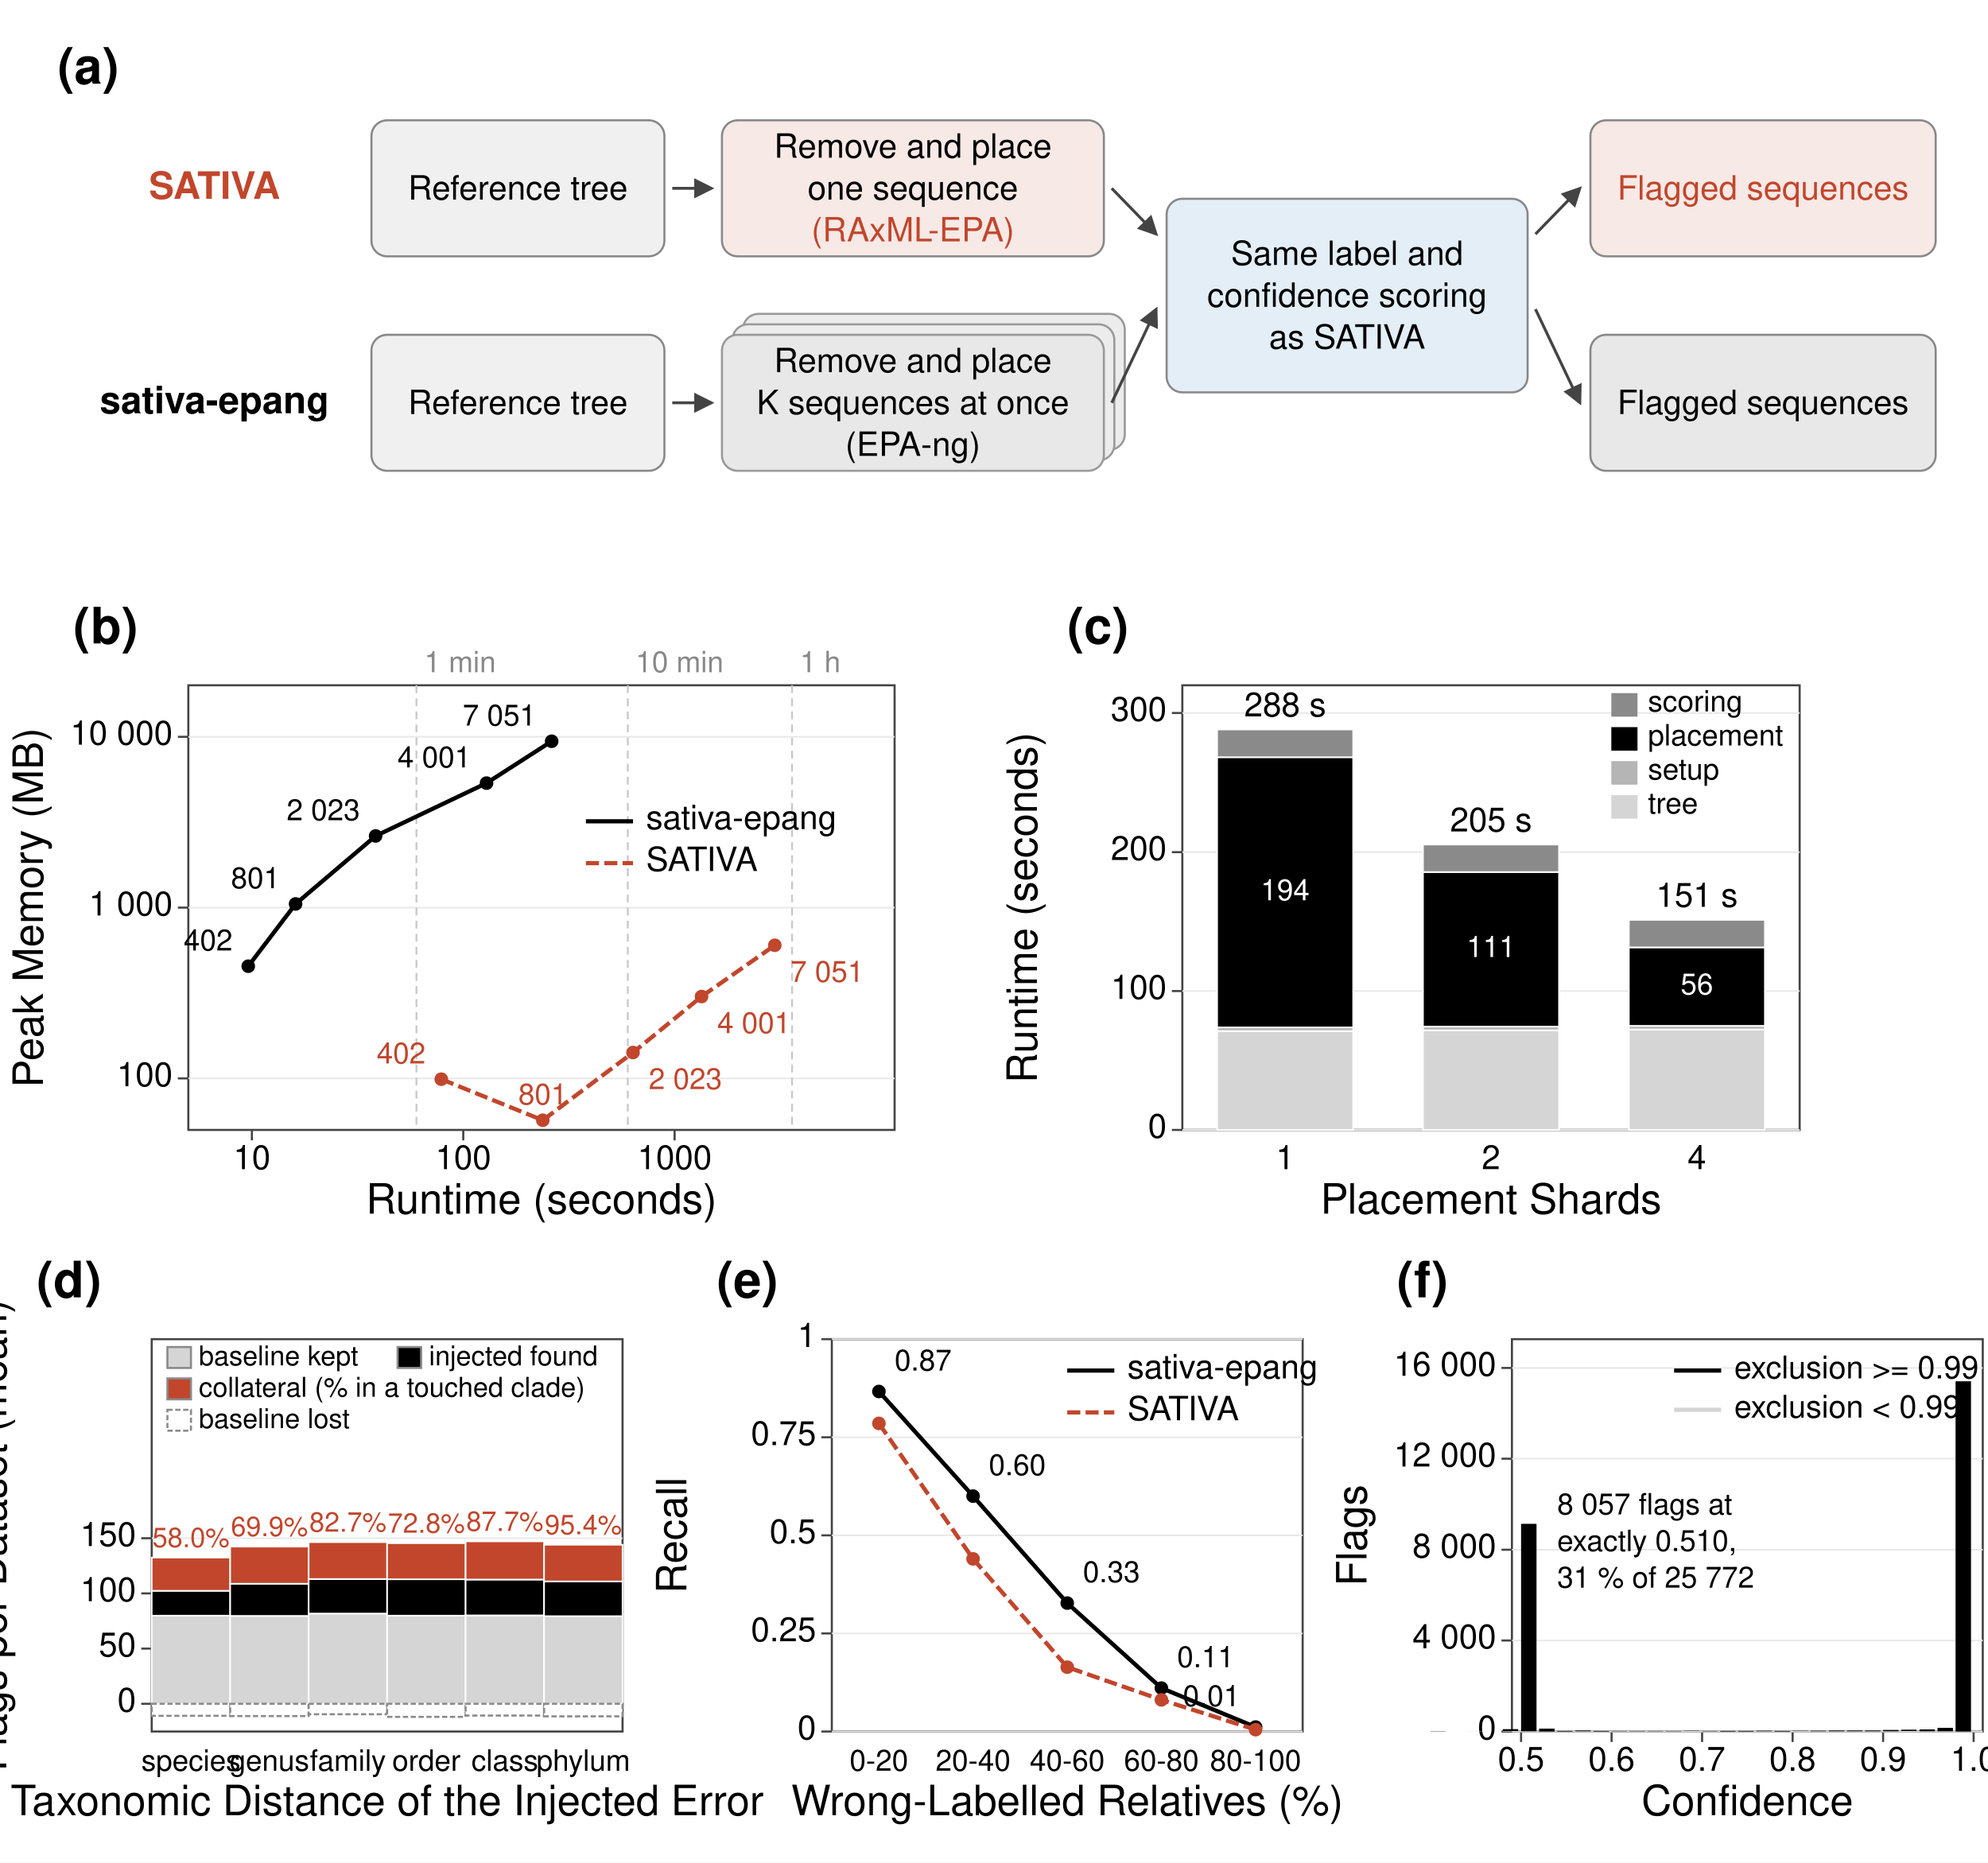
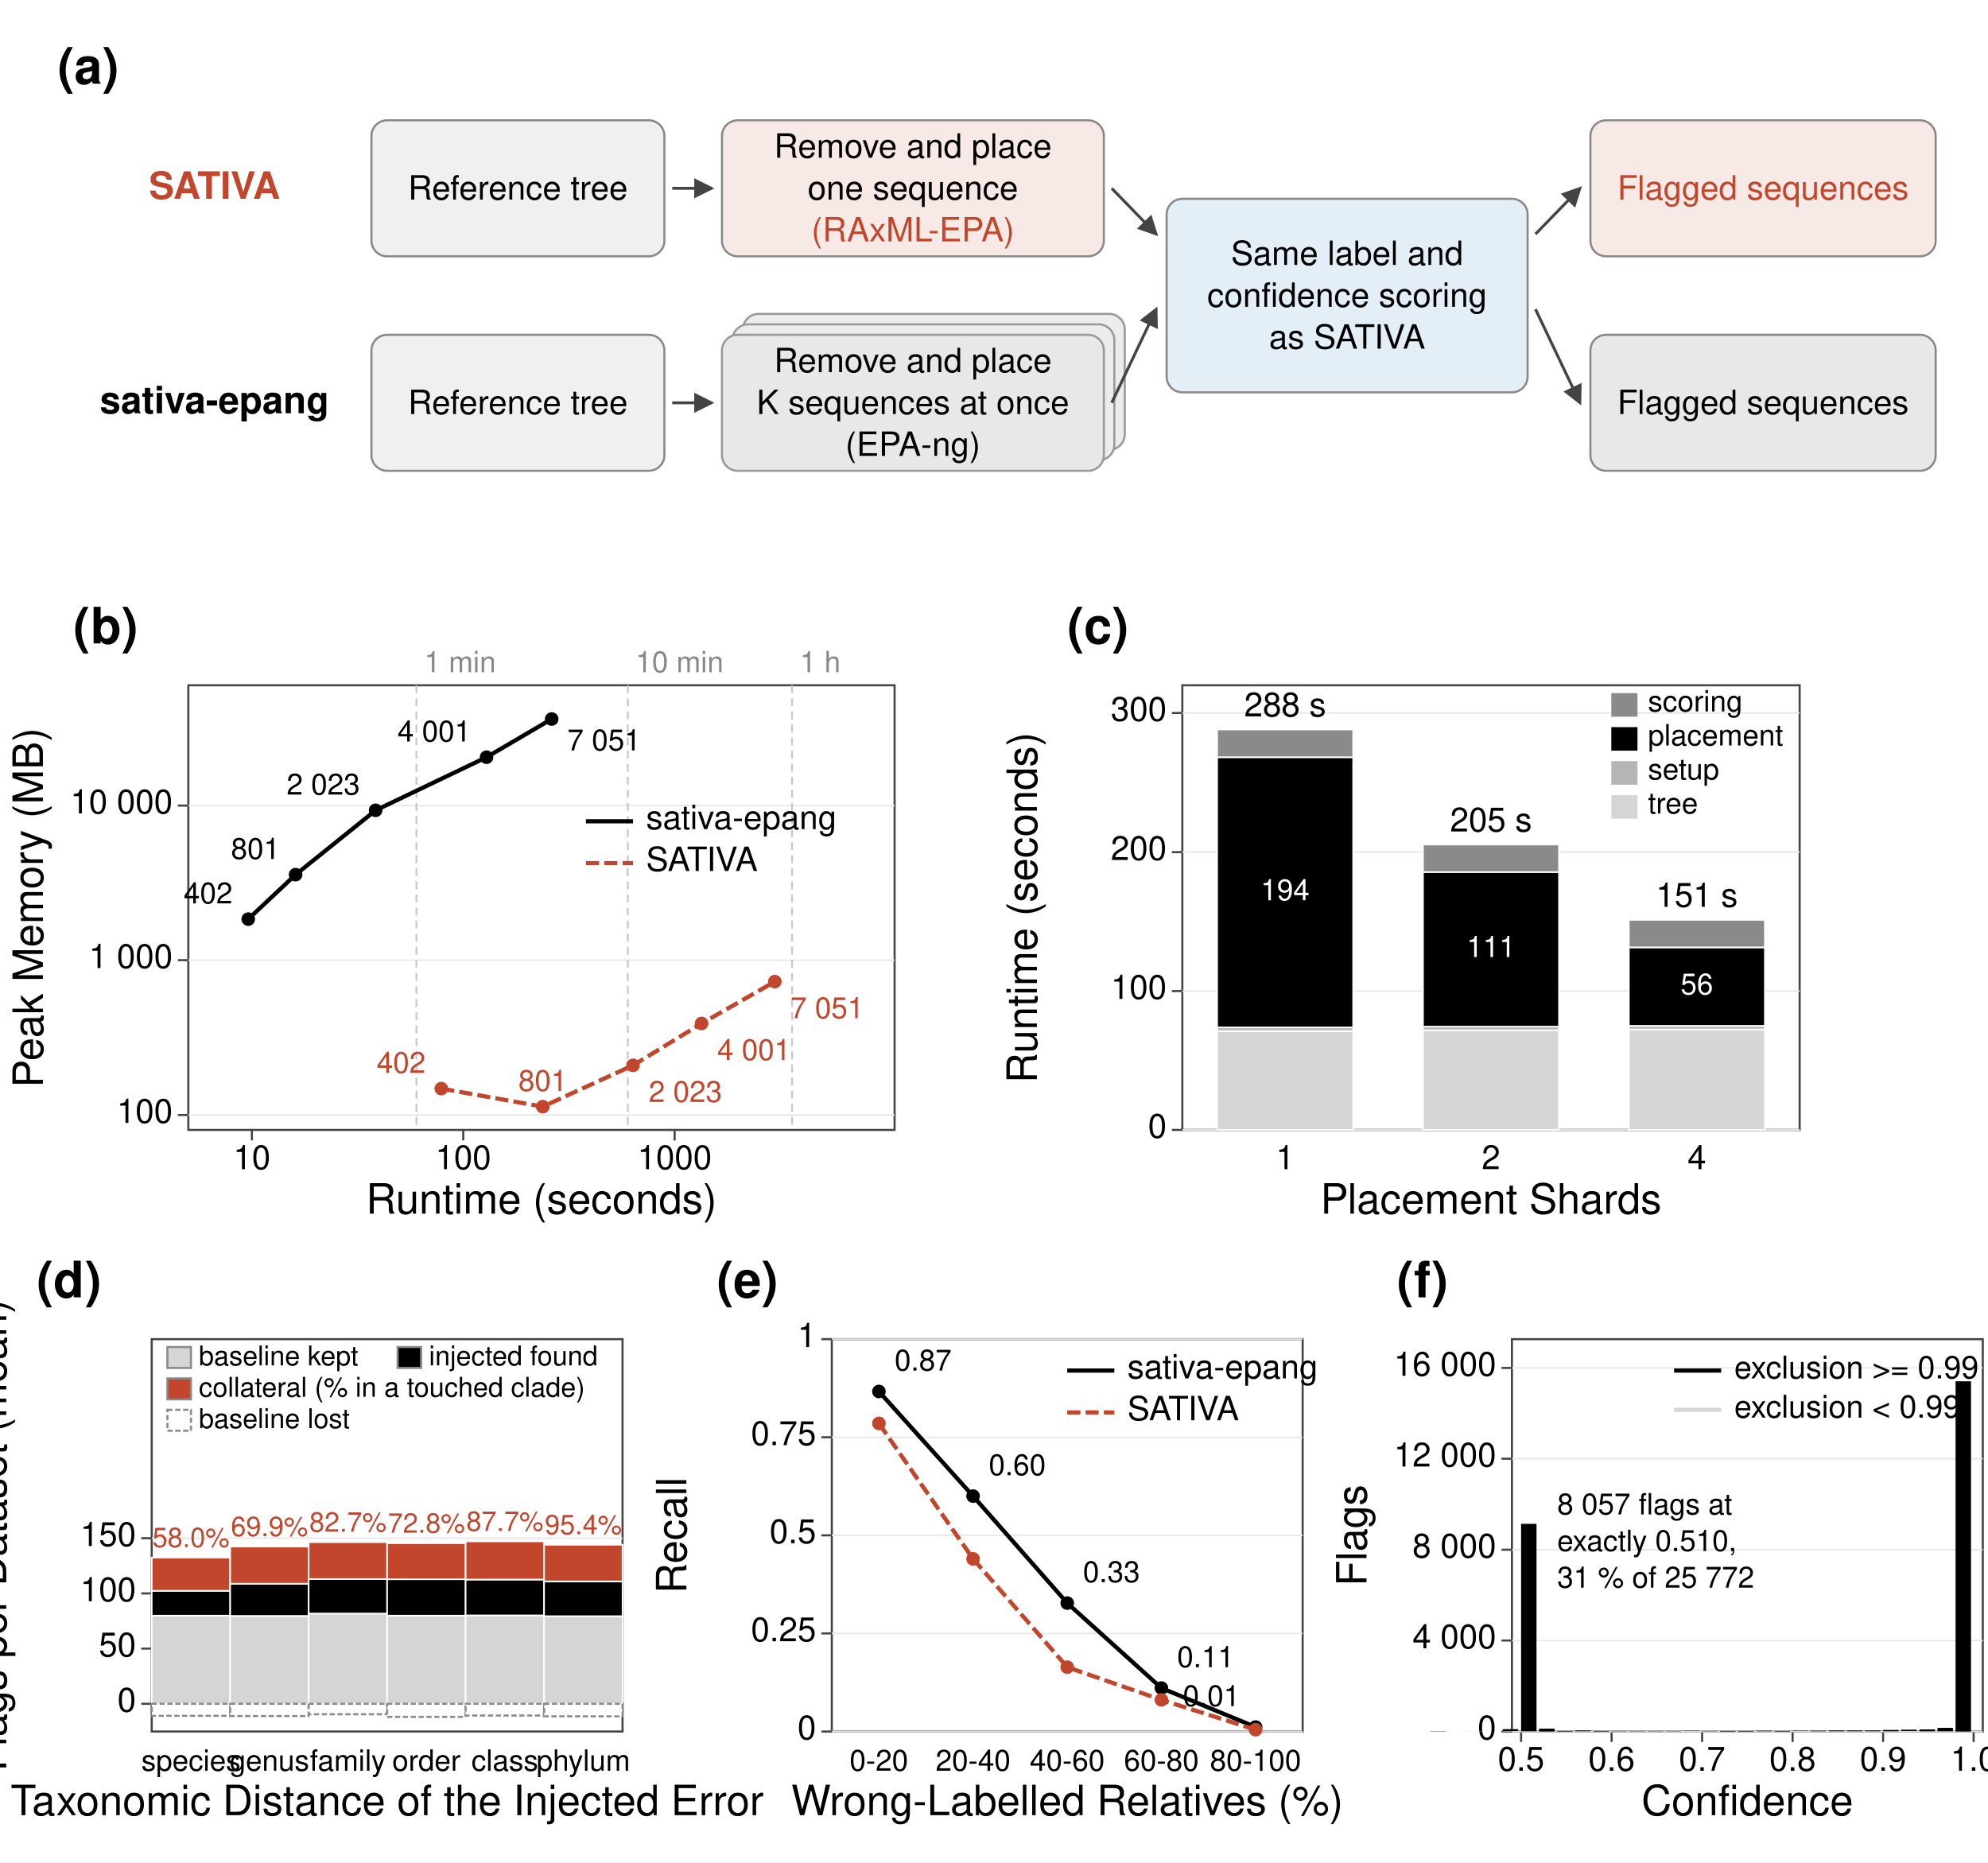
<svg xmlns="http://www.w3.org/2000/svg" width="760" height="712" viewBox="0 0 760 712" font-family="Helvetica,Arial,sans-serif">
  <rect width="760" height="712" fill="#fff" />
  <defs>
    <marker id="head" markerWidth="7" markerHeight="7" refX="6" refY="3.5" orient="auto">
      <path d="M0,0 L7,3.5 L0,7 z" fill="#444" />
    </marker>
  </defs>
  <text x="22.0" y="32.0" font-size="19.2" fill="#000" font-weight="bold" text-anchor="start">(a)</text>
  <text x="82.0" y="76.0" font-size="14.4" fill="#c1462c" font-weight="bold" text-anchor="middle">SATIVA</text>
  <text x="82.0" y="158.0" font-size="14.4" fill="#000000" font-weight="bold" text-anchor="middle">sativa-epang</text>
  <rect x="142" y="46" width="112" height="52" rx="6" fill="#f0f0f0" stroke="#888" stroke-width="0.8" />
  <text x="198.0" y="76.3" font-size="12.8" fill="#000" font-weight="normal" text-anchor="middle">Reference tree</text>
  <rect x="142" y="128" width="112" height="52" rx="6" fill="#f0f0f0" stroke="#888" stroke-width="0.8" />
  <text x="198.0" y="158.3" font-size="12.8" fill="#000" font-weight="normal" text-anchor="middle">Reference tree</text>
  <rect x="276" y="46" width="146" height="52" rx="6" fill="#f7e9e6" stroke="#888" stroke-width="0.8" />
  <text x="349.0" y="60.3" font-size="12.8" fill="#000" font-weight="normal" text-anchor="middle">Remove and place</text>
  <text x="349.0" y="76.3" font-size="12.8" fill="#000" font-weight="normal" text-anchor="middle">one sequence</text>
  <text x="349.0" y="92.3" font-size="12.8" fill="#c1462c" font-weight="normal" text-anchor="middle">(RAxML-EPA)</text>
  <rect x="284" y="120" width="146" height="52" rx="6" fill="#ececec" stroke="#999" stroke-width="0.8" />
  <rect x="280" y="124" width="146" height="52" rx="6" fill="#ececec" stroke="#999" stroke-width="0.8" />
  <rect x="276" y="128" width="146" height="52" rx="6" fill="#e8e8e8" stroke="#999" stroke-width="0.8" />
  <text x="349.0" y="142.3" font-size="12.8" fill="#000" font-weight="normal" text-anchor="middle">Remove and place</text>
  <text x="349.0" y="158.3" font-size="12.8" fill="#000" font-weight="normal" text-anchor="middle">K sequences at once</text>
  <text x="349.0" y="174.3" font-size="12.8" fill="#000000" font-weight="normal" text-anchor="middle">(EPA-ng)</text>
  <rect x="446" y="76.0" width="138" height="74" rx="6" fill="#e3eef7" stroke="#888" stroke-width="0.8" />
  <text x="515.0" y="101.3" font-size="12.8" fill="#000" font-weight="normal" text-anchor="middle">Same label and</text>
  <text x="515.0" y="117.3" font-size="12.8" fill="#000" font-weight="normal" text-anchor="middle">confidence scoring</text>
  <text x="515.0" y="133.3" font-size="12.8" fill="#000" font-weight="normal" text-anchor="middle">as SATIVA</text>
  <rect x="608" y="46" width="132" height="52" rx="6" fill="#f7e9e6" stroke="#888" stroke-width="0.8" />
  <text x="674.0" y="76.3" font-size="12.8" fill="#c1462c" font-weight="normal" text-anchor="middle">Flagged sequences</text>
  <rect x="608" y="128" width="132" height="52" rx="6" fill="#e8e8e8" stroke="#888" stroke-width="0.8" />
  <text x="674.0" y="158.3" font-size="12.8" fill="#000000" font-weight="normal" text-anchor="middle">Flagged sequences</text>
  <line x1="257.0" y1="72.0" x2="272.0" y2="72.0" stroke="#444" stroke-width="1.1" marker-end="url(#head)" />
  <line x1="425.0" y1="72.0" x2="442.0" y2="89.5" stroke="#444" stroke-width="1.1" marker-end="url(#head)" />
  <line x1="587.0" y1="89.5" x2="604.0" y2="72.0" stroke="#444" stroke-width="1.1" marker-end="url(#head)" />
  <line x1="257.0" y1="154.0" x2="272.0" y2="154.0" stroke="#444" stroke-width="1.1" marker-end="url(#head)" />
  <line x1="425.0" y1="154.0" x2="442.0" y2="118.2" stroke="#444" stroke-width="1.1" marker-end="url(#head)" />
  <line x1="587.0" y1="118.2" x2="604.0" y2="154.0" stroke="#444" stroke-width="1.1" marker-end="url(#head)" />
  <rect x="72" y="262" width="270" height="170" fill="none" stroke="#444" stroke-width="0.8" />
  <text x="28.0" y="246.0" font-size="19.2" fill="#000" font-weight="bold" text-anchor="start">(b)</text>
  <text x="207.0" y="464.0" font-size="16.0" fill="#000" font-weight="normal" text-anchor="middle">Runtime (seconds)</text>
  <text x="16.4" y="347.0" font-size="16.0" fill="#000" font-weight="normal" text-anchor="middle" transform="rotate(-90 16.4 347.0)">Peak Memory (MB)</text>
  <line x1="96.3" y1="432" x2="96.3" y2="436" stroke="#444" stroke-width="0.8" />
  <text x="96.3" y="447.0" font-size="12.8" fill="#000" font-weight="normal" text-anchor="middle">10</text>
  <line x1="177.1" y1="432" x2="177.1" y2="436" stroke="#444" stroke-width="0.8" />
  <text x="177.1" y="447.0" font-size="12.8" fill="#000" font-weight="normal" text-anchor="middle">100</text>
  <line x1="257.9" y1="432" x2="257.9" y2="436" stroke="#444" stroke-width="0.8" />
  <text x="257.9" y="447.0" font-size="12.8" fill="#000" font-weight="normal" text-anchor="middle">1000</text>
-   <line x1="72" y1="412.3" x2="342" y2="412.3" stroke="#e8e8e8" stroke-width="0.6" />
-   <line x1="68" y1="412.3" x2="72" y2="412.3" stroke="#444" stroke-width="0.8" />
-   <text x="66.0" y="415.3" font-size="12.8" fill="#000" font-weight="normal" text-anchor="end">100</text>
-   <line x1="72" y1="347.0" x2="342" y2="347.0" stroke="#e8e8e8" stroke-width="0.6" />
-   <line x1="68" y1="347.0" x2="72" y2="347.0" stroke="#444" stroke-width="0.8" />
-   <text x="66.0" y="350.0" font-size="12.8" fill="#000" font-weight="normal" text-anchor="end">1 000</text>
-   <line x1="72" y1="281.7" x2="342" y2="281.7" stroke="#e8e8e8" stroke-width="0.6" />
-   <line x1="68" y1="281.7" x2="72" y2="281.7" stroke="#444" stroke-width="0.8" />
-   <text x="66.0" y="284.7" font-size="12.8" fill="#000" font-weight="normal" text-anchor="end">10 000</text>
+   <line x1="72" y1="426.3" x2="342" y2="426.3" stroke="#e8e8e8" stroke-width="0.6" />
+   <line x1="68" y1="426.3" x2="72" y2="426.3" stroke="#444" stroke-width="0.8" />
+   <text x="66.0" y="429.3" font-size="12.8" fill="#000" font-weight="normal" text-anchor="end">100</text>
+   <line x1="72" y1="367.1" x2="342" y2="367.1" stroke="#e8e8e8" stroke-width="0.6" />
+   <line x1="68" y1="367.1" x2="72" y2="367.1" stroke="#444" stroke-width="0.8" />
+   <text x="66.0" y="370.1" font-size="12.8" fill="#000" font-weight="normal" text-anchor="end">1 000</text>
+   <line x1="72" y1="308.0" x2="342" y2="308.0" stroke="#e8e8e8" stroke-width="0.6" />
+   <line x1="68" y1="308.0" x2="72" y2="308.0" stroke="#444" stroke-width="0.8" />
+   <text x="66.0" y="311.0" font-size="12.8" fill="#000" font-weight="normal" text-anchor="end">10 000</text>
  <line x1="159.2" y1="262" x2="159.2" y2="432" stroke="#c8c8c8" stroke-width="0.7" stroke-dasharray="3 2" />
  <text x="162.2" y="257.0" font-size="11.2" fill="#888" font-weight="normal" text-anchor="start">1 min</text>
  <line x1="240.0" y1="262" x2="240.0" y2="432" stroke="#c8c8c8" stroke-width="0.7" stroke-dasharray="3 2" />
  <text x="243.0" y="257.0" font-size="11.2" fill="#888" font-weight="normal" text-anchor="start">10 min</text>
  <line x1="302.8" y1="262" x2="302.8" y2="432" stroke="#c8c8c8" stroke-width="0.7" stroke-dasharray="3 2" />
  <text x="305.8" y="257.0" font-size="11.2" fill="#888" font-weight="normal" text-anchor="start">1 h</text>
-   <path d="M168.7,412.6 L207.5,428.3 L242.0,402.4 L268.2,381.0 L296.2,361.4" fill="none" stroke="#c1462c" stroke-width="1.6" stroke-dasharray="5 2" />
-   <circle cx="168.7" cy="412.6" r="2.6" fill="#c1462c" />
-   <circle cx="207.5" cy="428.3" r="2.6" fill="#c1462c" />
-   <circle cx="242.0" cy="402.4" r="2.6" fill="#c1462c" />
-   <circle cx="268.2" cy="381.0" r="2.6" fill="#c1462c" />
-   <circle cx="296.2" cy="361.4" r="2.6" fill="#c1462c" />
-   <path d="M94.9,369.4 L113.0,345.6 L143.6,319.6 L186.0,299.4 L210.9,283.4" fill="none" stroke="#000000" stroke-width="1.6" />
-   <circle cx="94.9" cy="369.4" r="2.6" fill="#000000" />
-   <circle cx="113.0" cy="345.6" r="2.6" fill="#000000" />
-   <circle cx="143.6" cy="319.6" r="2.6" fill="#000000" />
-   <circle cx="186.0" cy="299.4" r="2.6" fill="#000000" />
-   <circle cx="210.9" cy="283.4" r="2.6" fill="#000000" />
-   <text x="88.9" y="363.4" font-size="11.2" fill="#000000" font-weight="normal" text-anchor="end">402</text>
-   <text x="107.0" y="339.6" font-size="11.2" fill="#000000" font-weight="normal" text-anchor="end">801</text>
-   <text x="137.6" y="313.6" font-size="11.2" fill="#000000" font-weight="normal" text-anchor="end">2 023</text>
-   <text x="180.0" y="293.4" font-size="11.2" fill="#000000" font-weight="normal" text-anchor="end">4 001</text>
-   <text x="204.9" y="277.4" font-size="11.2" fill="#000000" font-weight="normal" text-anchor="end">7 051</text>
-   <text x="162.7" y="406.6" font-size="11.2" fill="#c1462c" font-weight="normal" text-anchor="end">402</text>
-   <text x="207.5" y="422.3" font-size="11.2" fill="#c1462c" font-weight="normal" text-anchor="middle">801</text>
-   <text x="248.0" y="416.4" font-size="11.2" fill="#c1462c" font-weight="normal" text-anchor="start">2 023</text>
-   <text x="274.2" y="395.0" font-size="11.2" fill="#c1462c" font-weight="normal" text-anchor="start">4 001</text>
-   <text x="302.2" y="375.4" font-size="11.2" fill="#c1462c" font-weight="normal" text-anchor="start">7 051</text>
+   <path d="M168.7,416.2 L207.5,423.1 L242.0,407.3 L268.2,391.3 L296.2,375.3" fill="none" stroke="#c1462c" stroke-width="1.6" stroke-dasharray="5 2" />
+   <circle cx="168.7" cy="416.2" r="2.6" fill="#c1462c" />
+   <circle cx="207.5" cy="423.1" r="2.6" fill="#c1462c" />
+   <circle cx="242.0" cy="407.3" r="2.6" fill="#c1462c" />
+   <circle cx="268.2" cy="391.3" r="2.6" fill="#c1462c" />
+   <circle cx="296.2" cy="375.3" r="2.6" fill="#c1462c" />
+   <path d="M94.9,351.4 L113.0,334.4 L143.6,309.8 L186.0,289.5 L210.9,274.9" fill="none" stroke="#000000" stroke-width="1.6" />
+   <circle cx="94.9" cy="351.4" r="2.6" fill="#000000" />
+   <circle cx="113.0" cy="334.4" r="2.6" fill="#000000" />
+   <circle cx="143.6" cy="309.8" r="2.6" fill="#000000" />
+   <circle cx="186.0" cy="289.5" r="2.6" fill="#000000" />
+   <circle cx="210.9" cy="274.9" r="2.6" fill="#000000" />
+   <text x="88.9" y="345.4" font-size="11.2" fill="#000000" font-weight="normal" text-anchor="end">402</text>
+   <text x="107.0" y="328.4" font-size="11.2" fill="#000000" font-weight="normal" text-anchor="end">801</text>
+   <text x="137.6" y="303.8" font-size="11.2" fill="#000000" font-weight="normal" text-anchor="end">2 023</text>
+   <text x="180.0" y="283.5" font-size="11.2" fill="#000000" font-weight="normal" text-anchor="end">4 001</text>
+   <text x="216.9" y="286.9" font-size="11.2" fill="#000000" font-weight="normal" text-anchor="start">7 051</text>
+   <text x="162.7" y="410.2" font-size="11.2" fill="#c1462c" font-weight="normal" text-anchor="end">402</text>
+   <text x="207.5" y="417.1" font-size="11.2" fill="#c1462c" font-weight="normal" text-anchor="middle">801</text>
+   <text x="248.0" y="421.3" font-size="11.2" fill="#c1462c" font-weight="normal" text-anchor="start">2 023</text>
+   <text x="274.2" y="405.3" font-size="11.2" fill="#c1462c" font-weight="normal" text-anchor="start">4 001</text>
+   <text x="302.2" y="389.3" font-size="11.2" fill="#c1462c" font-weight="normal" text-anchor="start">7 051</text>
  <line x1="224" y1="314.0" x2="242" y2="314.0" stroke="#000000" stroke-width="1.6" />
  <text x="247.0" y="317.0" font-size="12.8" fill="#000" font-weight="normal" text-anchor="start">sativa-epang</text>
  <line x1="224" y1="330.0" x2="242" y2="330.0" stroke="#c1462c" stroke-width="1.6" stroke-dasharray="5 2" />
  <text x="247.0" y="333.0" font-size="12.8" fill="#000" font-weight="normal" text-anchor="start">SATIVA</text>
  <rect x="452" y="262" width="236" height="170" fill="none" stroke="#444" stroke-width="0.8" />
  <text x="408.0" y="246.0" font-size="19.2" fill="#000" font-weight="bold" text-anchor="start">(c)</text>
  <text x="570.0" y="464.0" font-size="16.0" fill="#000" font-weight="normal" text-anchor="middle">Placement Shards</text>
  <text x="396.4" y="347.0" font-size="16.0" fill="#000" font-weight="normal" text-anchor="middle" transform="rotate(-90 396.4 347.0)">Runtime (seconds)</text>
  <line x1="452" y1="432.0" x2="688" y2="432.0" stroke="#e8e8e8" stroke-width="0.6" />
  <line x1="448" y1="432.0" x2="452" y2="432.0" stroke="#444" stroke-width="0.8" />
  <text x="446.0" y="435.0" font-size="12.8" fill="#000" font-weight="normal" text-anchor="end">0</text>
  <line x1="452" y1="378.9" x2="688" y2="378.9" stroke="#e8e8e8" stroke-width="0.6" />
  <line x1="448" y1="378.9" x2="452" y2="378.9" stroke="#444" stroke-width="0.8" />
  <text x="446.0" y="381.9" font-size="12.8" fill="#000" font-weight="normal" text-anchor="end">100</text>
  <line x1="452" y1="325.8" x2="688" y2="325.8" stroke="#e8e8e8" stroke-width="0.6" />
  <line x1="448" y1="325.8" x2="452" y2="325.8" stroke="#444" stroke-width="0.8" />
  <text x="446.0" y="328.8" font-size="12.8" fill="#000" font-weight="normal" text-anchor="end">200</text>
  <line x1="452" y1="272.6" x2="688" y2="272.6" stroke="#e8e8e8" stroke-width="0.6" />
  <line x1="448" y1="272.6" x2="452" y2="272.6" stroke="#444" stroke-width="0.8" />
  <text x="446.0" y="275.6" font-size="12.8" fill="#000" font-weight="normal" text-anchor="end">300</text>
  <rect x="465.3" y="394.3" width="52" height="37.7" fill="#d5d5d5" stroke="#fff" stroke-width="0.6" />
  <rect x="465.3" y="392.8" width="52" height="1.4" fill="#b5b5b5" stroke="#fff" stroke-width="0.6" />
  <rect x="465.3" y="289.5" width="52" height="103.3" fill="#000000" stroke="#fff" stroke-width="0.6" />
  <rect x="465.3" y="278.9" width="52" height="10.6" fill="#8a8a8a" stroke="#fff" stroke-width="0.6" />
  <text x="491.3" y="447.0" font-size="12.8" fill="#000" font-weight="normal" text-anchor="middle">1</text>
  <text x="491.3" y="273.9" font-size="12.8" fill="#000" font-weight="normal" text-anchor="middle">288 s</text>
  <text x="491.3" y="344.2" font-size="11.2" fill="#fff" font-weight="normal" text-anchor="middle">194</text>
  <rect x="544.0" y="393.9" width="52" height="38.1" fill="#d5d5d5" stroke="#fff" stroke-width="0.6" />
  <rect x="544.0" y="392.5" width="52" height="1.4" fill="#b5b5b5" stroke="#fff" stroke-width="0.6" />
  <rect x="544.0" y="333.4" width="52" height="59.1" fill="#000000" stroke="#fff" stroke-width="0.6" />
  <rect x="544.0" y="322.9" width="52" height="10.5" fill="#8a8a8a" stroke="#fff" stroke-width="0.6" />
  <text x="570.0" y="447.0" font-size="12.8" fill="#000" font-weight="normal" text-anchor="middle">2</text>
  <text x="570.0" y="317.9" font-size="12.8" fill="#000" font-weight="normal" text-anchor="middle">205 s</text>
  <text x="570.0" y="365.9" font-size="11.2" fill="#fff" font-weight="normal" text-anchor="middle">111</text>
  <rect x="622.7" y="393.6" width="52" height="38.4" fill="#d5d5d5" stroke="#fff" stroke-width="0.6" />
  <rect x="622.7" y="392.2" width="52" height="1.4" fill="#b5b5b5" stroke="#fff" stroke-width="0.6" />
  <rect x="622.7" y="362.2" width="52" height="30.0" fill="#000000" stroke="#fff" stroke-width="0.6" />
  <rect x="622.7" y="351.7" width="52" height="10.5" fill="#8a8a8a" stroke="#fff" stroke-width="0.6" />
  <text x="648.7" y="447.0" font-size="12.8" fill="#000" font-weight="normal" text-anchor="middle">4</text>
  <text x="648.7" y="346.7" font-size="12.8" fill="#000" font-weight="normal" text-anchor="middle">151 s</text>
  <text x="648.7" y="380.2" font-size="11.2" fill="#fff" font-weight="normal" text-anchor="middle">56</text>
  <rect x="616" y="265" width="10" height="9" fill="#8a8a8a" />
  <text x="630.0" y="272.0" font-size="11.2" fill="#000" font-weight="normal" text-anchor="start">scoring</text>
  <rect x="616" y="278" width="10" height="9" fill="#000000" />
  <text x="630.0" y="285.0" font-size="11.2" fill="#000" font-weight="normal" text-anchor="start">placement</text>
  <rect x="616" y="291" width="10" height="9" fill="#b5b5b5" />
  <text x="630.0" y="298.0" font-size="11.2" fill="#000" font-weight="normal" text-anchor="start">setup</text>
  <rect x="616" y="304" width="10" height="9" fill="#d5d5d5" />
  <text x="630.0" y="311.0" font-size="11.2" fill="#000" font-weight="normal" text-anchor="start">tree</text>
  <rect x="58" y="512" width="180" height="150" fill="none" stroke="#444" stroke-width="0.8" />
  <text x="14.0" y="496.0" font-size="19.2" fill="#000" font-weight="bold" text-anchor="start">(d)</text>
  <text x="148.0" y="694.0" font-size="16.0" fill="#000" font-weight="normal" text-anchor="middle">Taxonomic Distance of the Injected Error</text>
  <text x="2.4" y="587.0" font-size="16.0" fill="#000" font-weight="normal" text-anchor="middle" transform="rotate(-90 2.4 587.0)">Flags per Dataset (mean)</text>
  <line x1="58" y1="651.4" x2="238" y2="651.4" stroke="#e8e8e8" stroke-width="0.6" />
  <line x1="54" y1="651.4" x2="58" y2="651.4" stroke="#444" stroke-width="0.8" />
  <text x="52.0" y="654.4" font-size="12.8" fill="#000" font-weight="normal" text-anchor="end">0</text>
  <line x1="58" y1="630.3" x2="238" y2="630.3" stroke="#e8e8e8" stroke-width="0.6" />
  <line x1="54" y1="630.3" x2="58" y2="630.3" stroke="#444" stroke-width="0.8" />
  <text x="52.0" y="633.3" font-size="12.8" fill="#000" font-weight="normal" text-anchor="end">50</text>
  <line x1="58" y1="609.2" x2="238" y2="609.2" stroke="#e8e8e8" stroke-width="0.6" />
  <line x1="54" y1="609.2" x2="58" y2="609.2" stroke="#444" stroke-width="0.8" />
  <text x="52.0" y="612.2" font-size="12.8" fill="#000" font-weight="normal" text-anchor="end">100</text>
  <line x1="58" y1="588.1" x2="238" y2="588.1" stroke="#e8e8e8" stroke-width="0.6" />
  <line x1="54" y1="588.1" x2="58" y2="588.1" stroke="#444" stroke-width="0.8" />
  <text x="52.0" y="591.1" font-size="12.8" fill="#000" font-weight="normal" text-anchor="end">150</text>
  <line x1="58" y1="651.4" x2="238" y2="651.4" stroke="#444" stroke-width="0.8" />
  <rect x="58.0" y="617.7" width="30" height="33.7" fill="#d5d5d5" stroke="#fff" stroke-width="0.6" />
  <rect x="58.0" y="608.2" width="30" height="9.5" fill="#000000" stroke="#fff" stroke-width="0.6" />
  <rect x="58.0" y="595.5" width="30" height="12.7" fill="#c1462c" stroke="#fff" stroke-width="0.6" />
  <rect x="58.0" y="651.4" width="30" height="4.6" fill="#fff" stroke="#8a8a8a" stroke-width="0.8" stroke-dasharray="2 1" />
  <text x="73.0" y="677.0" font-size="11.2" fill="#000" font-weight="normal" text-anchor="middle">species</text>
  <text x="73.0" y="591.5" font-size="10.4" fill="#c1462c" font-weight="normal" text-anchor="middle">58.0%</text>
  <rect x="88.0" y="617.8" width="30" height="33.7" fill="#d5d5d5" stroke="#fff" stroke-width="0.6" />
  <rect x="88.0" y="605.5" width="30" height="12.3" fill="#000000" stroke="#fff" stroke-width="0.6" />
  <rect x="88.0" y="591.3" width="30" height="14.2" fill="#c1462c" stroke="#fff" stroke-width="0.6" />
  <rect x="88.0" y="651.4" width="30" height="4.7" fill="#fff" stroke="#8a8a8a" stroke-width="0.8" stroke-dasharray="2 1" />
  <text x="103.0" y="677.0" font-size="11.2" fill="#000" font-weight="normal" text-anchor="middle">genus</text>
  <text x="103.0" y="587.3" font-size="10.4" fill="#c1462c" font-weight="normal" text-anchor="middle">69.9%</text>
  <rect x="118.0" y="616.9" width="30" height="34.5" fill="#d5d5d5" stroke="#fff" stroke-width="0.6" />
  <rect x="118.0" y="603.7" width="30" height="13.2" fill="#000000" stroke="#fff" stroke-width="0.6" />
  <rect x="118.0" y="589.6" width="30" height="14.1" fill="#c1462c" stroke="#fff" stroke-width="0.6" />
  <rect x="118.0" y="651.4" width="30" height="4.0" fill="#fff" stroke="#8a8a8a" stroke-width="0.8" stroke-dasharray="2 1" />
  <text x="133.0" y="677.0" font-size="11.2" fill="#000" font-weight="normal" text-anchor="middle">family</text>
  <text x="133.0" y="585.6" font-size="10.4" fill="#c1462c" font-weight="normal" text-anchor="middle">82.7%</text>
  <rect x="148.0" y="617.7" width="30" height="33.7" fill="#d5d5d5" stroke="#fff" stroke-width="0.6" />
  <rect x="148.0" y="603.7" width="30" height="14.0" fill="#000000" stroke="#fff" stroke-width="0.6" />
  <rect x="148.0" y="590.0" width="30" height="13.8" fill="#c1462c" stroke="#fff" stroke-width="0.6" />
  <rect x="148.0" y="651.4" width="30" height="5.0" fill="#fff" stroke="#8a8a8a" stroke-width="0.8" stroke-dasharray="2 1" />
  <text x="163.0" y="677.0" font-size="11.2" fill="#000" font-weight="normal" text-anchor="middle">order</text>
  <text x="163.0" y="586.0" font-size="10.4" fill="#c1462c" font-weight="normal" text-anchor="middle">72.8%</text>
  <rect x="178.0" y="617.6" width="30" height="33.8" fill="#d5d5d5" stroke="#fff" stroke-width="0.6" />
  <rect x="178.0" y="603.9" width="30" height="13.7" fill="#000000" stroke="#fff" stroke-width="0.6" />
  <rect x="178.0" y="589.3" width="30" height="14.6" fill="#c1462c" stroke="#fff" stroke-width="0.6" />
  <rect x="178.0" y="651.4" width="30" height="4.5" fill="#fff" stroke="#8a8a8a" stroke-width="0.8" stroke-dasharray="2 1" />
  <text x="193.0" y="677.0" font-size="11.2" fill="#000" font-weight="normal" text-anchor="middle">class</text>
  <text x="193.0" y="585.3" font-size="10.4" fill="#c1462c" font-weight="normal" text-anchor="middle">87.7%</text>
  <rect x="208.0" y="617.9" width="30" height="33.5" fill="#d5d5d5" stroke="#fff" stroke-width="0.6" />
  <rect x="208.0" y="604.6" width="30" height="13.3" fill="#000000" stroke="#fff" stroke-width="0.6" />
  <rect x="208.0" y="590.6" width="30" height="14.0" fill="#c1462c" stroke="#fff" stroke-width="0.6" />
  <rect x="208.0" y="651.4" width="30" height="4.8" fill="#fff" stroke="#8a8a8a" stroke-width="0.8" stroke-dasharray="2 1" />
  <text x="223.0" y="677.0" font-size="11.2" fill="#000" font-weight="normal" text-anchor="middle">phylum</text>
  <text x="223.0" y="586.6" font-size="10.4" fill="#c1462c" font-weight="normal" text-anchor="middle">95.4%</text>
  <rect x="64" y="515" width="9" height="8" fill="#d5d5d5" stroke="#8a8a8a" stroke-width="0.8" />
  <text x="76.0" y="522.0" font-size="10.4" fill="#000" font-weight="normal" text-anchor="start">baseline kept</text>
  <rect x="152" y="515" width="9" height="8" fill="#000000" stroke="#8a8a8a" stroke-width="0.8" />
  <text x="164.0" y="522.0" font-size="10.4" fill="#000" font-weight="normal" text-anchor="start">injected found</text>
  <rect x="64" y="527" width="9" height="8" fill="#c1462c" stroke="#8a8a8a" stroke-width="0.8" />
  <text x="76.0" y="534.0" font-size="10.4" fill="#000" font-weight="normal" text-anchor="start">collateral (% in a touched clade)</text>
  <rect x="64" y="539" width="9" height="8" fill="#fff" stroke="#8a8a8a" stroke-width="0.8" stroke-dasharray="2 1" />
  <text x="76.0" y="546.0" font-size="10.4" fill="#000" font-weight="normal" text-anchor="start">baseline lost</text>
  <rect x="318" y="512" width="180" height="150" fill="none" stroke="#444" stroke-width="0.8" />
  <text x="274.0" y="496.0" font-size="19.2" fill="#000" font-weight="bold" text-anchor="start">(e)</text>
  <text x="408.0" y="694.0" font-size="16.0" fill="#000" font-weight="normal" text-anchor="middle">Wrong-Labelled Relatives (%)</text>
  <text x="262.4" y="587.0" font-size="16.0" fill="#000" font-weight="normal" text-anchor="middle" transform="rotate(-90 262.4 587.0)">Recall</text>
  <line x1="318" y1="662.0" x2="498" y2="662.0" stroke="#e8e8e8" stroke-width="0.6" />
  <line x1="314" y1="662.0" x2="318" y2="662.0" stroke="#444" stroke-width="0.8" />
  <text x="312.0" y="665.0" font-size="12.8" fill="#000" font-weight="normal" text-anchor="end">0</text>
  <line x1="318" y1="624.5" x2="498" y2="624.5" stroke="#e8e8e8" stroke-width="0.6" />
  <line x1="314" y1="624.5" x2="318" y2="624.5" stroke="#444" stroke-width="0.8" />
  <text x="312.0" y="627.5" font-size="12.8" fill="#000" font-weight="normal" text-anchor="end">0.25</text>
  <line x1="318" y1="587.0" x2="498" y2="587.0" stroke="#e8e8e8" stroke-width="0.6" />
  <line x1="314" y1="587.0" x2="318" y2="587.0" stroke="#444" stroke-width="0.8" />
  <text x="312.0" y="590.0" font-size="12.8" fill="#000" font-weight="normal" text-anchor="end">0.5</text>
  <line x1="318" y1="549.5" x2="498" y2="549.5" stroke="#e8e8e8" stroke-width="0.6" />
  <line x1="314" y1="549.5" x2="318" y2="549.5" stroke="#444" stroke-width="0.8" />
  <text x="312.0" y="552.5" font-size="12.8" fill="#000" font-weight="normal" text-anchor="end">0.75</text>
  <line x1="318" y1="512.0" x2="498" y2="512.0" stroke="#e8e8e8" stroke-width="0.6" />
  <line x1="314" y1="512.0" x2="318" y2="512.0" stroke="#444" stroke-width="0.8" />
  <text x="312.0" y="515.0" font-size="12.8" fill="#000" font-weight="normal" text-anchor="end">1</text>
  <path d="M336.0,532.0 L372.0,572.0 L408.0,612.9 L444.0,645.4 L480.0,660.3" fill="none" stroke="#000000" stroke-width="1.6" />
  <circle cx="336.0" cy="532.0" r="2.6" fill="#000000" />
  <circle cx="372.0" cy="572.0" r="2.6" fill="#000000" />
  <circle cx="408.0" cy="612.9" r="2.6" fill="#000000" />
  <circle cx="444.0" cy="645.4" r="2.6" fill="#000000" />
  <circle cx="480.0" cy="660.3" r="2.6" fill="#000000" />
  <text x="342.0" y="524.0" font-size="11.2" fill="#000000" font-weight="normal" text-anchor="start">0.87</text>
  <text x="378.0" y="564.0" font-size="11.2" fill="#000000" font-weight="normal" text-anchor="start">0.60</text>
  <text x="414.0" y="604.9" font-size="11.2" fill="#000000" font-weight="normal" text-anchor="start">0.33</text>
  <text x="450.0" y="637.4" font-size="11.2" fill="#000000" font-weight="normal" text-anchor="start">0.11</text>
  <text x="474.0" y="652.3" font-size="11.2" fill="#000000" font-weight="normal" text-anchor="end">0.01</text>
  <path d="M336.0,544.2 L372.0,596.0 L408.0,637.4 L444.0,649.9 L480.0,661.3" fill="none" stroke="#c1462c" stroke-width="1.6" stroke-dasharray="5 2" />
  <circle cx="336.0" cy="544.2" r="2.6" fill="#c1462c" />
  <circle cx="372.0" cy="596.0" r="2.6" fill="#c1462c" />
  <circle cx="408.0" cy="637.4" r="2.6" fill="#c1462c" />
  <circle cx="444.0" cy="649.9" r="2.6" fill="#c1462c" />
  <circle cx="480.0" cy="661.3" r="2.6" fill="#c1462c" />
  <text x="336.0" y="677.0" font-size="11.2" fill="#000" font-weight="normal" text-anchor="middle">0-20</text>
  <text x="372.0" y="677.0" font-size="11.2" fill="#000" font-weight="normal" text-anchor="middle">20-40</text>
  <text x="408.0" y="677.0" font-size="11.2" fill="#000" font-weight="normal" text-anchor="middle">40-60</text>
  <text x="444.0" y="677.0" font-size="11.2" fill="#000" font-weight="normal" text-anchor="middle">60-80</text>
  <text x="480.0" y="677.0" font-size="11.2" fill="#000" font-weight="normal" text-anchor="middle">80-100</text>
  <line x1="408" y1="524.0" x2="426" y2="524.0" stroke="#000000" stroke-width="1.6" />
  <text x="431.0" y="527.0" font-size="12.8" fill="#000" font-weight="normal" text-anchor="start">sativa-epang</text>
  <line x1="408" y1="540.0" x2="426" y2="540.0" stroke="#c1462c" stroke-width="1.6" stroke-dasharray="5 2" />
  <text x="431.0" y="543.0" font-size="12.8" fill="#000" font-weight="normal" text-anchor="start">SATIVA</text>
  <rect x="578" y="512" width="180" height="150" fill="none" stroke="#444" stroke-width="0.8" />
  <text x="534.0" y="496.0" font-size="19.2" fill="#000" font-weight="bold" text-anchor="start">(f)</text>
  <text x="668.0" y="694.0" font-size="16.0" fill="#000" font-weight="normal" text-anchor="middle">Confidence</text>
  <text x="522.4" y="587.0" font-size="16.0" fill="#000" font-weight="normal" text-anchor="middle" transform="rotate(-90 522.4 587.0)">Flags</text>
  <line x1="581.5" y1="662" x2="581.5" y2="666" stroke="#444" stroke-width="0.8" />
  <text x="581.5" y="677.0" font-size="12.8" fill="#000" font-weight="normal" text-anchor="middle">0.5</text>
  <line x1="616.1" y1="662" x2="616.1" y2="666" stroke="#444" stroke-width="0.8" />
  <text x="616.1" y="677.0" font-size="12.8" fill="#000" font-weight="normal" text-anchor="middle">0.6</text>
  <line x1="650.7" y1="662" x2="650.7" y2="666" stroke="#444" stroke-width="0.8" />
  <text x="650.7" y="677.0" font-size="12.8" fill="#000" font-weight="normal" text-anchor="middle">0.7</text>
  <line x1="685.3" y1="662" x2="685.3" y2="666" stroke="#444" stroke-width="0.8" />
  <text x="685.3" y="677.0" font-size="12.8" fill="#000" font-weight="normal" text-anchor="middle">0.8</text>
  <line x1="719.9" y1="662" x2="719.9" y2="666" stroke="#444" stroke-width="0.8" />
  <text x="719.9" y="677.0" font-size="12.8" fill="#000" font-weight="normal" text-anchor="middle">0.9</text>
  <line x1="754.5" y1="662" x2="754.5" y2="666" stroke="#444" stroke-width="0.8" />
  <text x="754.5" y="677.0" font-size="12.8" fill="#000" font-weight="normal" text-anchor="middle">1.0</text>
  <line x1="578" y1="662.0" x2="758" y2="662.0" stroke="#e8e8e8" stroke-width="0.6" />
  <line x1="574" y1="662.0" x2="578" y2="662.0" stroke="#444" stroke-width="0.8" />
  <text x="572.0" y="665.0" font-size="12.8" fill="#000" font-weight="normal" text-anchor="end">0</text>
  <line x1="578" y1="627.2" x2="758" y2="627.2" stroke="#e8e8e8" stroke-width="0.6" />
  <line x1="574" y1="627.2" x2="578" y2="627.2" stroke="#444" stroke-width="0.8" />
  <text x="572.0" y="630.2" font-size="12.8" fill="#000" font-weight="normal" text-anchor="end">4 000</text>
  <line x1="578" y1="592.5" x2="758" y2="592.5" stroke="#e8e8e8" stroke-width="0.6" />
  <line x1="574" y1="592.5" x2="578" y2="592.5" stroke="#444" stroke-width="0.8" />
  <text x="572.0" y="595.5" font-size="12.8" fill="#000" font-weight="normal" text-anchor="end">8 000</text>
  <line x1="578" y1="557.7" x2="758" y2="557.7" stroke="#e8e8e8" stroke-width="0.6" />
  <line x1="574" y1="557.7" x2="578" y2="557.7" stroke="#444" stroke-width="0.8" />
  <text x="572.0" y="560.7" font-size="12.8" fill="#000" font-weight="normal" text-anchor="end">12 000</text>
  <line x1="578" y1="523.0" x2="758" y2="523.0" stroke="#e8e8e8" stroke-width="0.6" />
  <line x1="574" y1="523.0" x2="578" y2="523.0" stroke="#444" stroke-width="0.8" />
  <text x="572.0" y="526.0" font-size="12.8" fill="#000" font-weight="normal" text-anchor="end">16 000</text>
  <rect x="546.8" y="662.0" width="5.9" height="0.0" fill="#d5d5d5" />
  <rect x="546.8" y="661.9" width="5.9" height="0.1" fill="#000000" />
  <rect x="553.8" y="662.0" width="5.9" height="0.0" fill="#d5d5d5" />
  <rect x="553.8" y="661.9" width="5.9" height="0.0" fill="#000000" />
  <rect x="560.7" y="661.9" width="5.9" height="0.1" fill="#d5d5d5" />
  <rect x="560.7" y="661.9" width="5.9" height="0.0" fill="#000000" />
  <rect x="567.6" y="662.0" width="5.9" height="0.0" fill="#d5d5d5" />
  <rect x="567.6" y="661.9" width="5.9" height="0.0" fill="#000000" />
  <rect x="574.5" y="661.8" width="5.9" height="0.2" fill="#d5d5d5" />
  <rect x="574.5" y="661.1" width="5.9" height="0.7" fill="#000000" />
  <rect x="581.5" y="661.9" width="5.9" height="0.1" fill="#d5d5d5" />
  <rect x="581.5" y="582.6" width="5.9" height="79.3" fill="#000000" />
  <rect x="588.4" y="662.0" width="5.9" height="0.0" fill="#d5d5d5" />
  <rect x="588.4" y="660.9" width="5.9" height="1.1" fill="#000000" />
  <rect x="595.3" y="661.9" width="5.9" height="0.1" fill="#d5d5d5" />
  <rect x="595.3" y="661.8" width="5.9" height="0.2" fill="#000000" />
  <rect x="602.2" y="661.9" width="5.9" height="0.1" fill="#d5d5d5" />
  <rect x="602.2" y="661.6" width="5.9" height="0.3" fill="#000000" />
  <rect x="609.2" y="662.0" width="5.9" height="0.0" fill="#d5d5d5" />
  <rect x="609.2" y="661.8" width="5.9" height="0.2" fill="#000000" />
  <rect x="616.1" y="662.0" width="5.9" height="0.0" fill="#d5d5d5" />
  <rect x="616.1" y="661.8" width="5.9" height="0.1" fill="#000000" />
  <rect x="623.0" y="661.9" width="5.9" height="0.1" fill="#d5d5d5" />
  <rect x="623.0" y="661.8" width="5.9" height="0.1" fill="#000000" />
  <rect x="629.9" y="662.0" width="5.9" height="0.0" fill="#d5d5d5" />
  <rect x="629.9" y="661.8" width="5.9" height="0.1" fill="#000000" />
  <rect x="636.8" y="662.0" width="5.9" height="0.0" fill="#d5d5d5" />
  <rect x="636.8" y="661.8" width="5.9" height="0.1" fill="#000000" />
  <rect x="643.8" y="661.9" width="5.9" height="0.1" fill="#d5d5d5" />
  <rect x="643.8" y="661.7" width="5.9" height="0.1" fill="#000000" />
  <rect x="650.7" y="661.9" width="5.9" height="0.1" fill="#d5d5d5" />
  <rect x="650.7" y="661.8" width="5.9" height="0.1" fill="#000000" />
  <rect x="657.6" y="662.0" width="5.9" height="0.0" fill="#d5d5d5" />
  <rect x="657.6" y="661.8" width="5.9" height="0.2" fill="#000000" />
  <rect x="664.5" y="662.0" width="5.9" height="0.0" fill="#d5d5d5" />
  <rect x="664.5" y="661.8" width="5.9" height="0.2" fill="#000000" />
  <rect x="671.5" y="661.9" width="5.9" height="0.1" fill="#d5d5d5" />
  <rect x="671.5" y="661.7" width="5.9" height="0.2" fill="#000000" />
  <rect x="678.4" y="662.0" width="5.9" height="0.0" fill="#d5d5d5" />
  <rect x="678.4" y="661.8" width="5.9" height="0.2" fill="#000000" />
  <rect x="685.3" y="661.8" width="5.9" height="0.2" fill="#d5d5d5" />
  <rect x="685.3" y="661.7" width="5.9" height="0.1" fill="#000000" />
  <rect x="692.2" y="662.0" width="5.9" height="0.0" fill="#d5d5d5" />
  <rect x="692.2" y="661.7" width="5.9" height="0.2" fill="#000000" />
  <rect x="699.2" y="661.9" width="5.9" height="0.1" fill="#d5d5d5" />
  <rect x="699.2" y="661.6" width="5.9" height="0.3" fill="#000000" />
  <rect x="706.1" y="661.9" width="5.9" height="0.1" fill="#d5d5d5" />
  <rect x="706.1" y="661.6" width="5.9" height="0.3" fill="#000000" />
  <rect x="713.0" y="661.9" width="5.9" height="0.1" fill="#d5d5d5" />
  <rect x="713.0" y="661.6" width="5.9" height="0.3" fill="#000000" />
  <rect x="719.9" y="661.9" width="5.9" height="0.1" fill="#d5d5d5" />
  <rect x="719.9" y="661.4" width="5.9" height="0.5" fill="#000000" />
  <rect x="726.8" y="661.9" width="5.9" height="0.1" fill="#d5d5d5" />
  <rect x="726.8" y="661.3" width="5.9" height="0.5" fill="#000000" />
  <rect x="733.8" y="661.9" width="5.9" height="0.1" fill="#d5d5d5" />
  <rect x="733.8" y="661.2" width="5.9" height="0.7" fill="#000000" />
  <rect x="740.7" y="661.9" width="5.9" height="0.1" fill="#d5d5d5" />
  <rect x="740.7" y="660.6" width="5.9" height="1.3" fill="#000000" />
  <rect x="747.6" y="661.9" width="5.9" height="0.1" fill="#d5d5d5" />
  <rect x="747.6" y="528.1" width="5.9" height="133.9" fill="#000000" />
  <text x="595.3" y="579.0" font-size="11.2" fill="#000" font-weight="normal" text-anchor="start">8 057 flags at</text>
  <text x="595.3" y="593.0" font-size="11.2" fill="#000" font-weight="normal" text-anchor="start">exactly 0.510,</text>
  <text x="595.3" y="607.0" font-size="11.2" fill="#000" font-weight="normal" text-anchor="start">31 % of 25 772</text>
  <line x1="640" y1="524.0" x2="658" y2="524.0" stroke="#000000" stroke-width="1.6" />
  <text x="663.0" y="527.0" font-size="12.0" fill="#000" font-weight="normal" text-anchor="start">exclusion &gt;= 0.99</text>
  <line x1="640" y1="539.0" x2="658" y2="539.0" stroke="#d5d5d5" stroke-width="1.6" />
  <text x="663.0" y="542.0" font-size="12.0" fill="#000" font-weight="normal" text-anchor="start">exclusion &lt; 0.99</text>
</svg>
